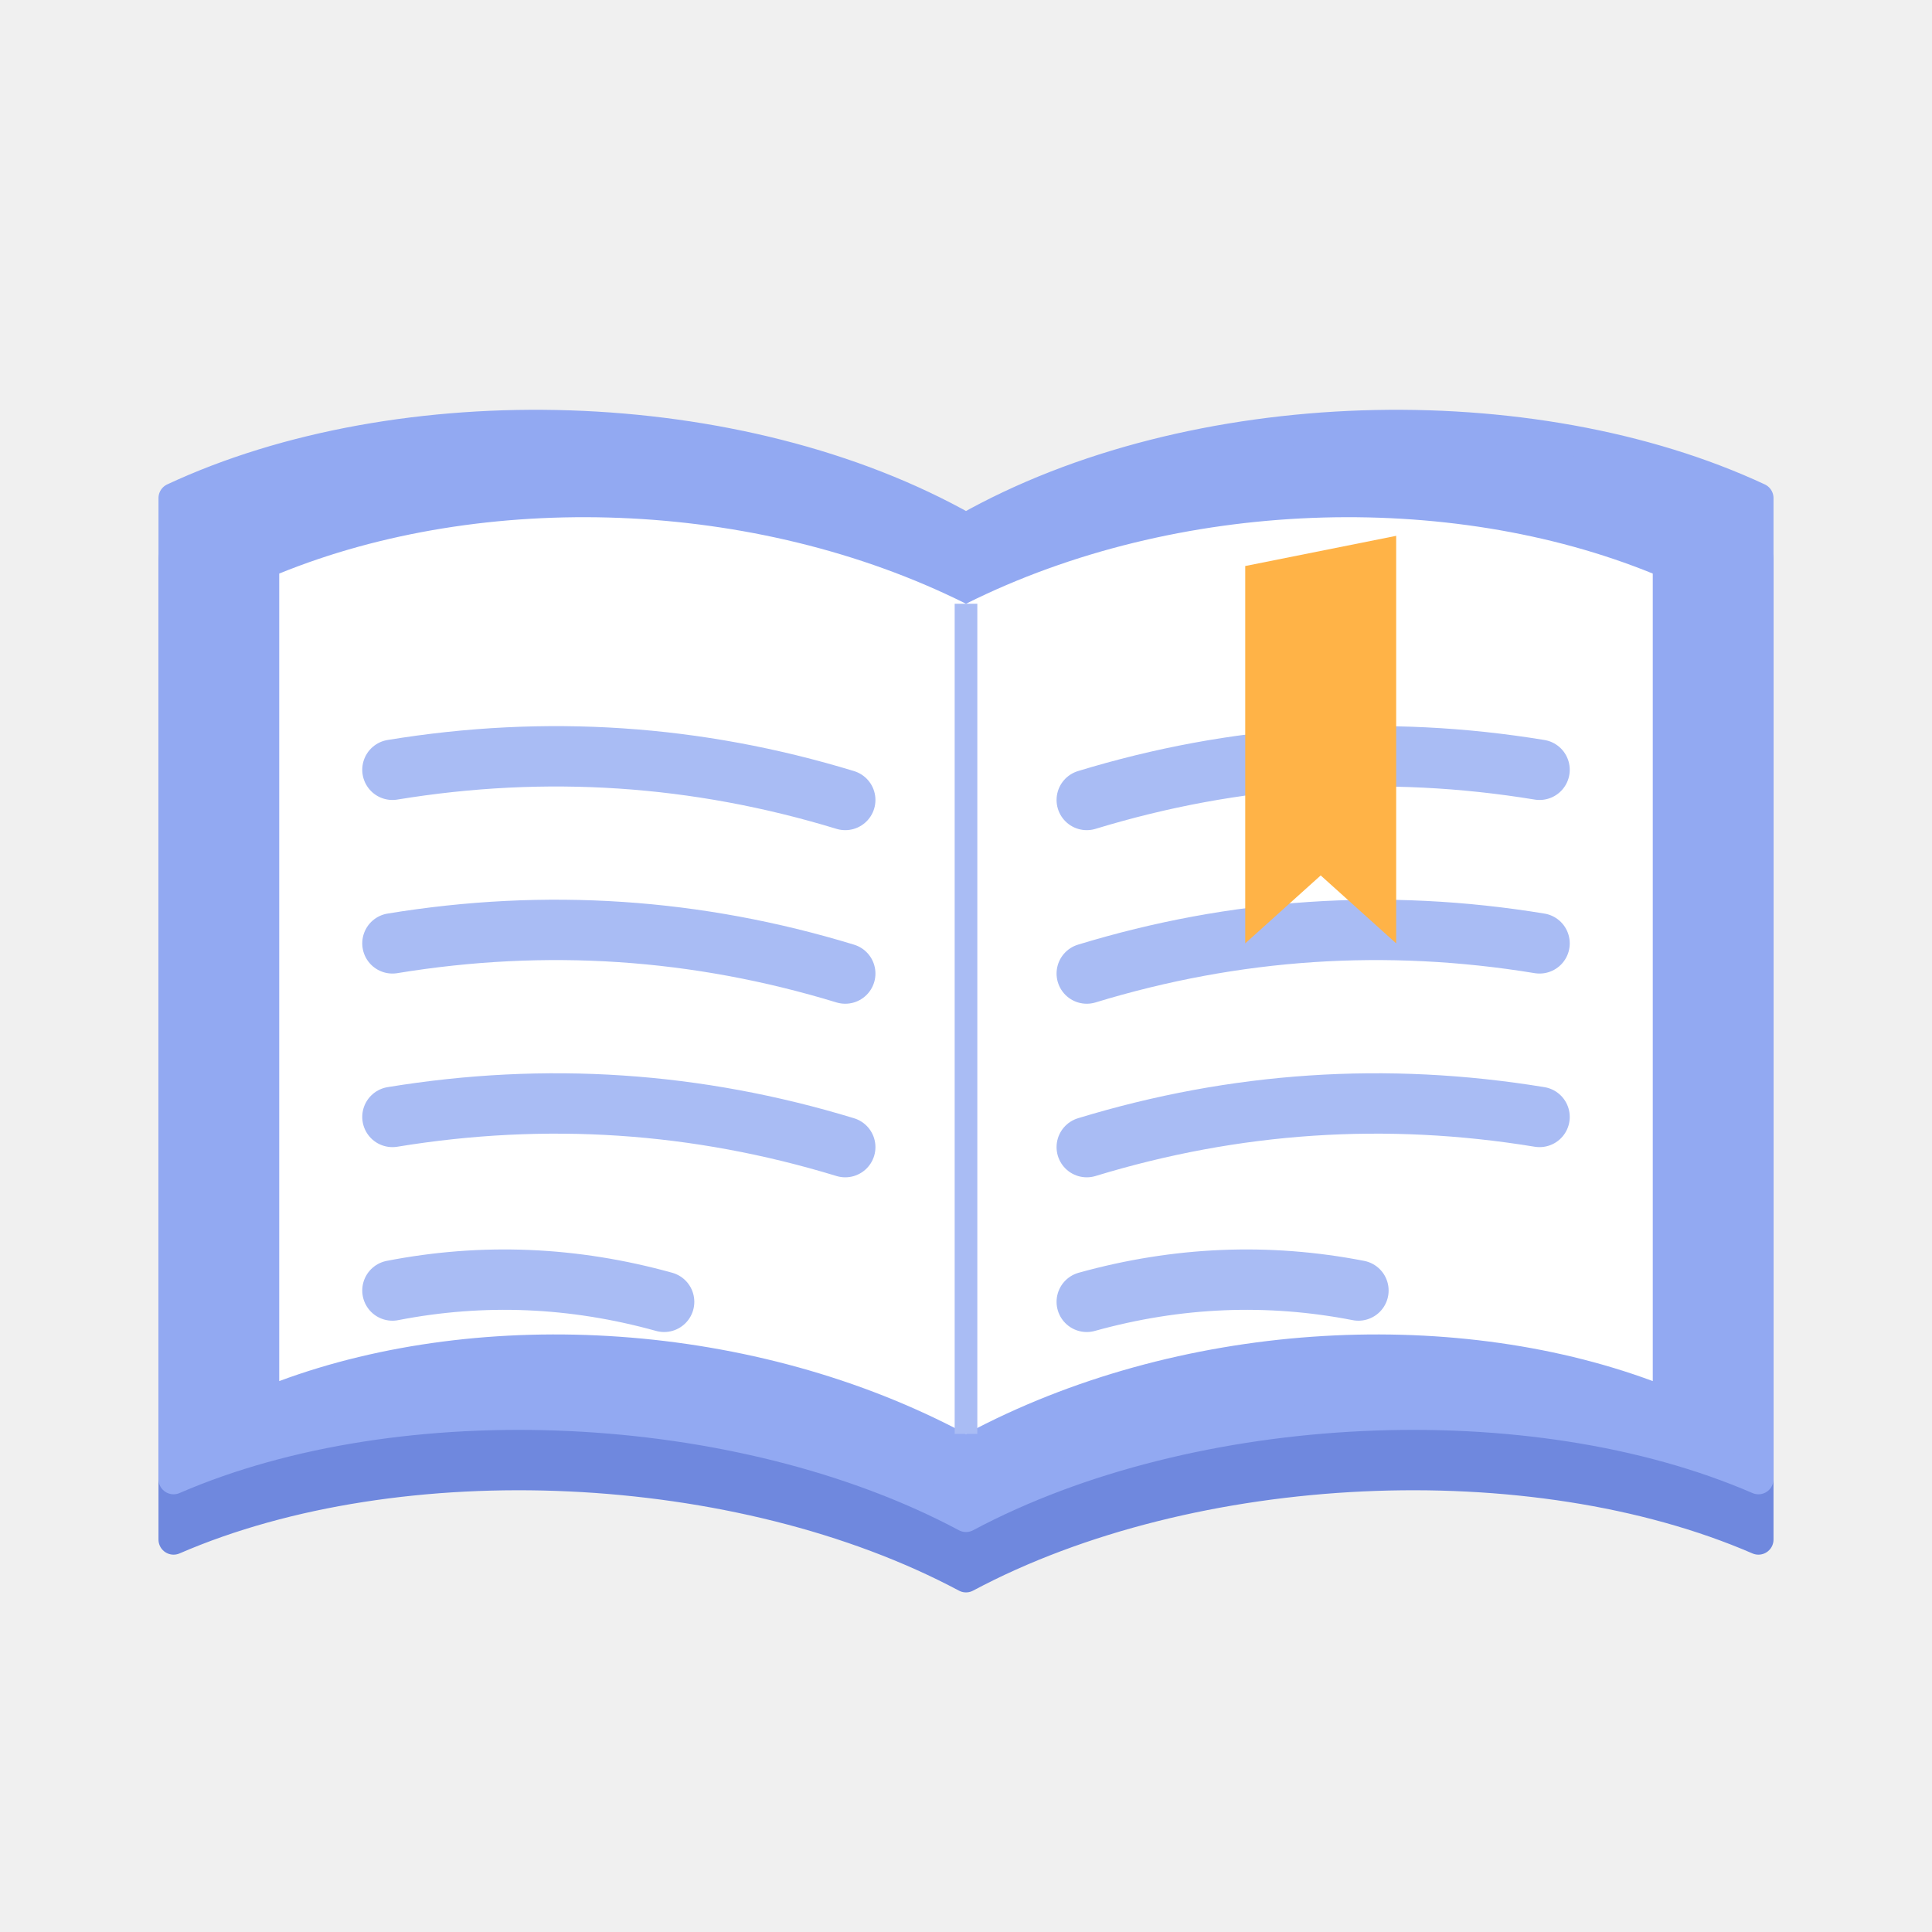
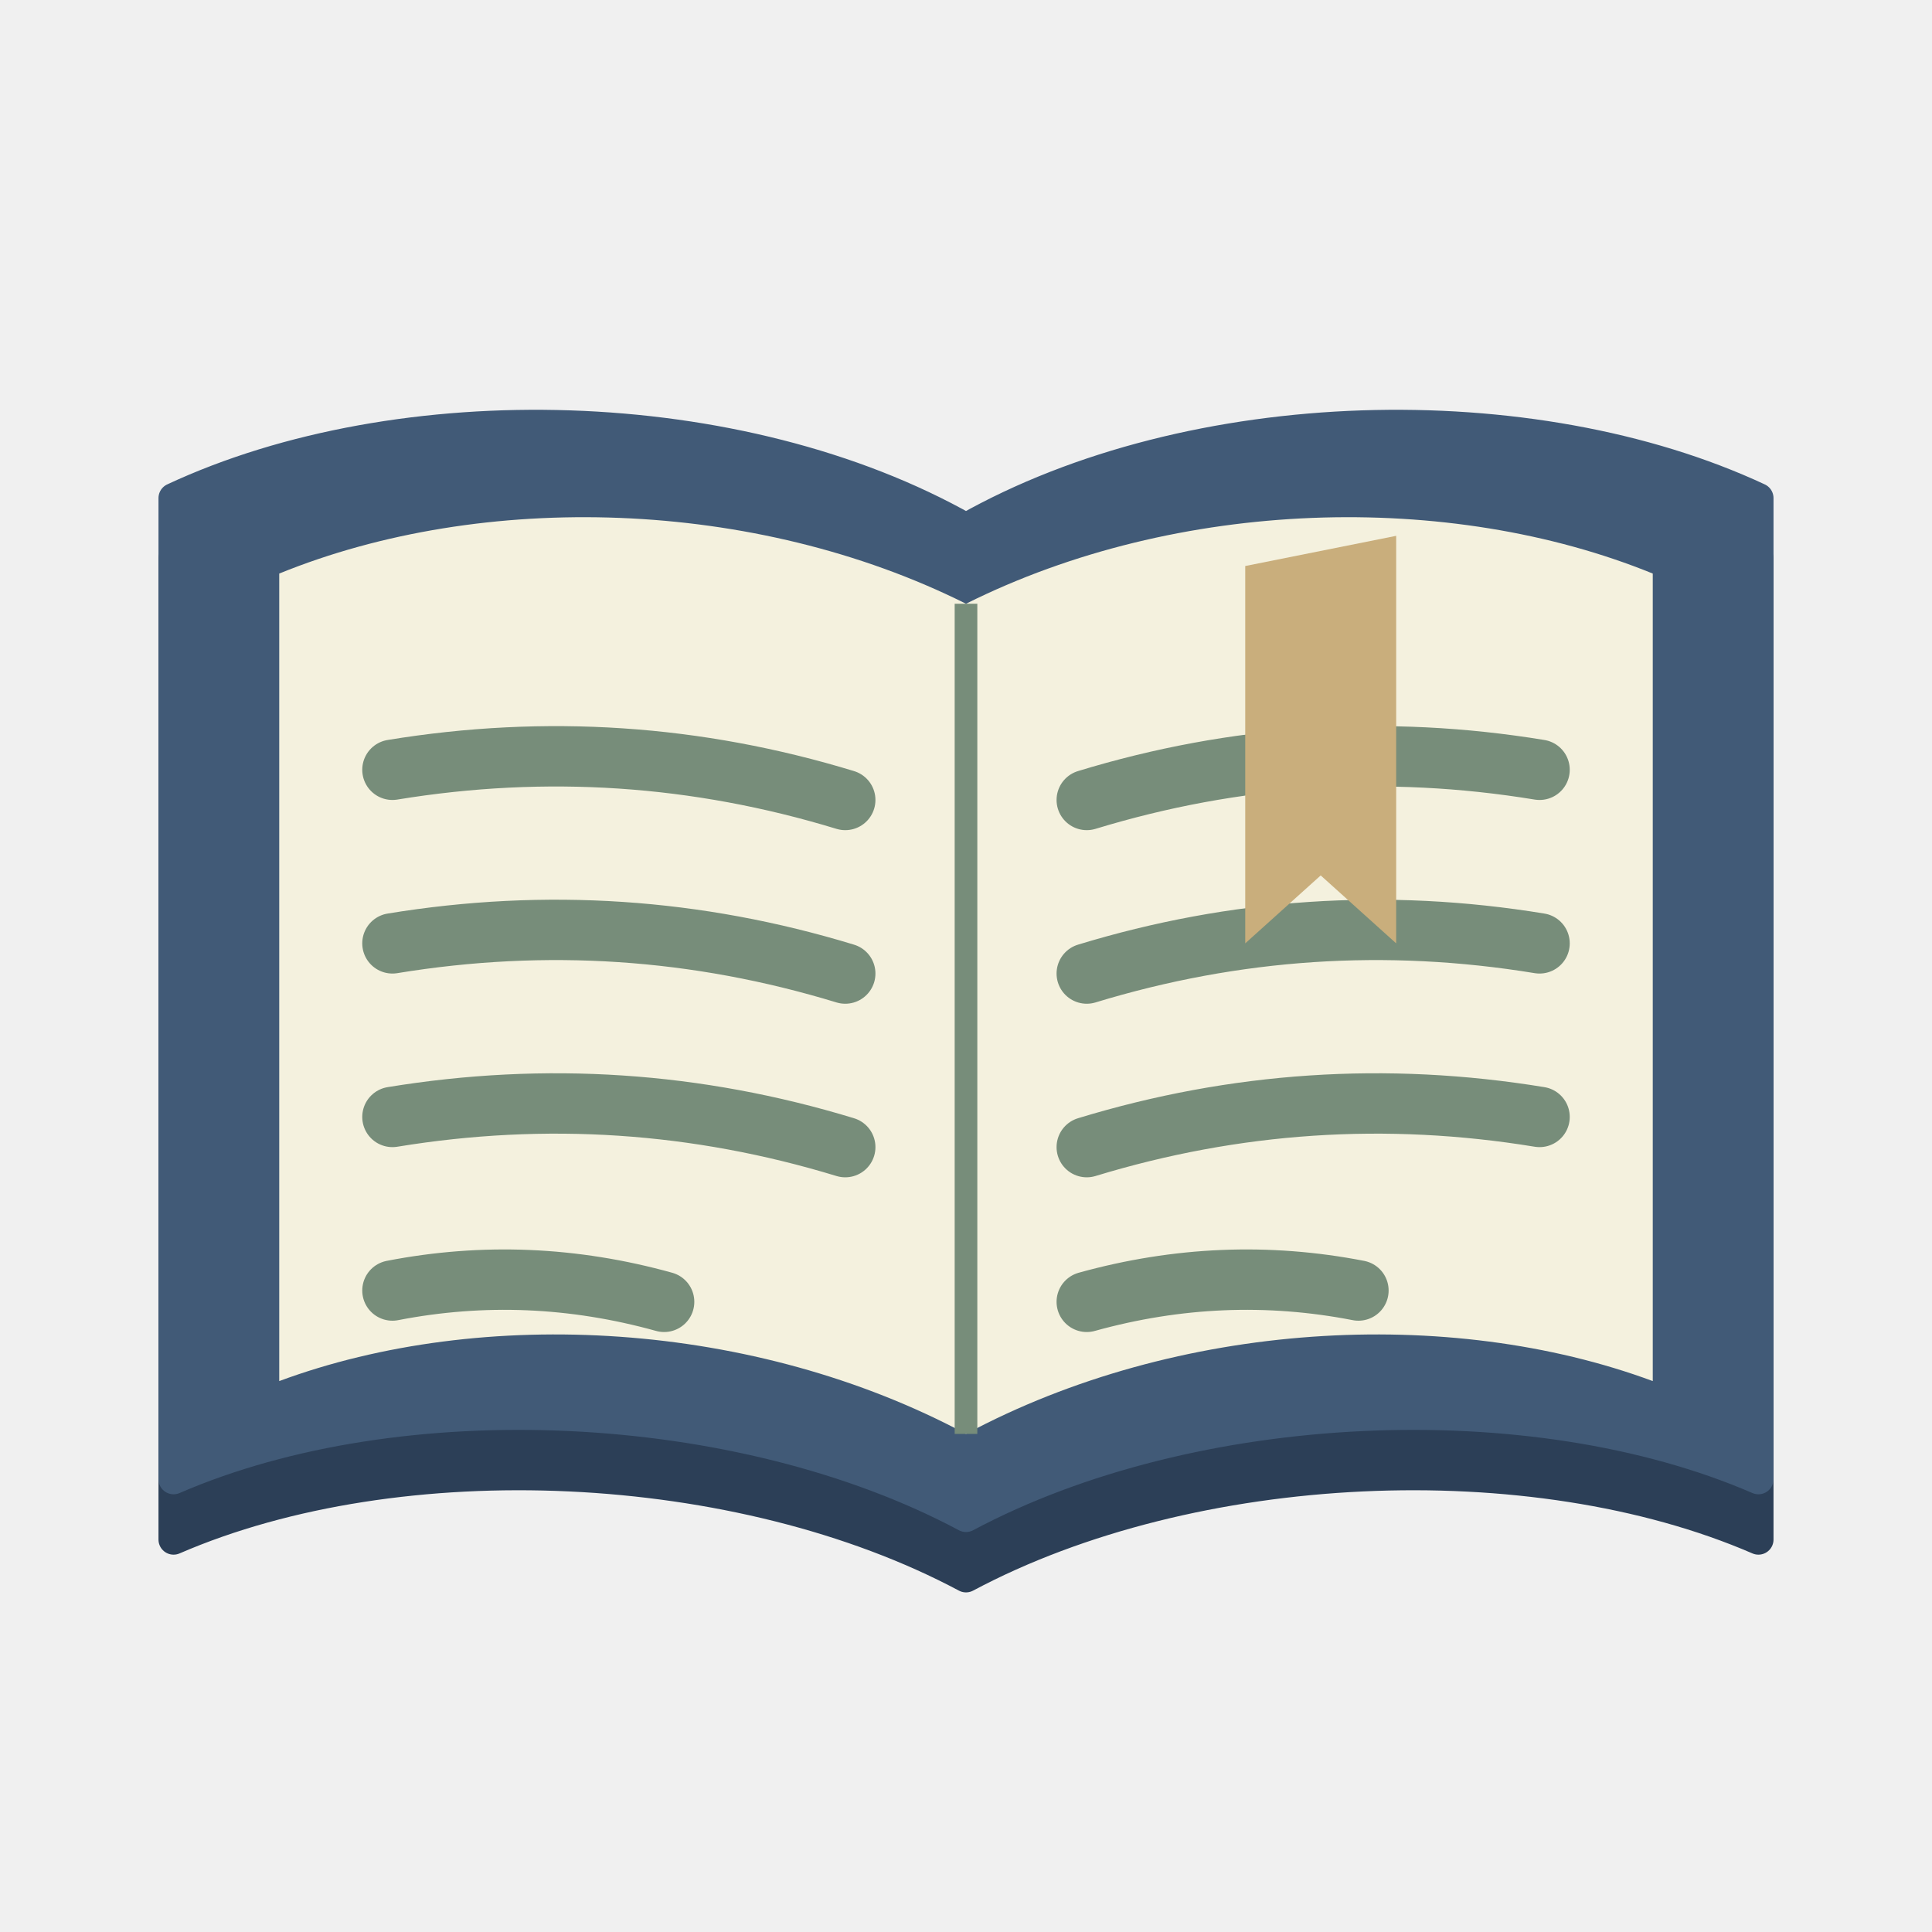
<svg xmlns="http://www.w3.org/2000/svg" viewBox="0 0 512 512">
-   <style>.pg{fill:#fff}.ln{stroke:#A9BCF4}@media (prefers-color-scheme:dark){.pg{fill:#000}.ln{stroke:#6F88DE}}</style>
-   <path d="M256 156C196 122 106 120 46 148V408C106 382 196 386 256 418C316 386 406 382 466 408V148C406 120 316 122 256 156Z" fill="#6F88DE" stroke="#6F88DE" stroke-width="8" stroke-linejoin="round" />
-   <path d="M256 140C196 106 106 104 46 132V392C106 366 196 370 256 402C316 370 406 366 466 392V132C406 104 316 106 256 140Z" fill="#92A9F2" stroke="#92A9F2" stroke-width="8" stroke-linejoin="round" />
+   <style>.pg{fill:#F4F1DE}.ln{stroke:#778D7A}@media (prefers-color-scheme:dark){.pg{fill:#0D1B2A}.ln{stroke:#8FAA93}}</style>
+   <path d="M256 156C196 122 106 120 46 148V408C106 382 196 386 256 418C316 386 406 382 466 408V148C406 120 316 122 256 156Z" fill="#2C3F57" stroke="#2C3F57" stroke-width="8" stroke-linejoin="round" />
+   <path d="M256 140C196 106 106 104 46 132V392C106 366 196 370 256 402C316 370 406 366 466 392V132C406 104 316 106 256 140Z" fill="#415A77" stroke="#415A77" stroke-width="8" stroke-linejoin="round" />
  <path class="pg" d="M256 160C200 132 128 130 74 152V366C128 346 200 350 256 380Z" />
  <path class="pg" d="M256 160C312 132 384 130 438 152V366C384 346 312 350 256 380Z" />
  <path class="ln" d="M256 160V380" stroke-width="6" />
  <g class="ln" stroke-width="16" stroke-linecap="round" fill="none">
    <path d="M104 204Q165 194 224 212M104 250Q165 240 224 258M104 296Q165 286 224 304M104 342Q140 335 176 345" />
    <path d="M288 212Q347 194 408 204M288 258Q347 240 408 250M288 304Q347 286 408 296M288 345Q324 335 360 342" />
  </g>
-   <path d="M330 150V250L350 232L370 250V142Z" fill="#FFB347" />
+   <path d="M330 150V250L350 232L370 250V142Z" fill="#C9AE7C" />
</svg>
